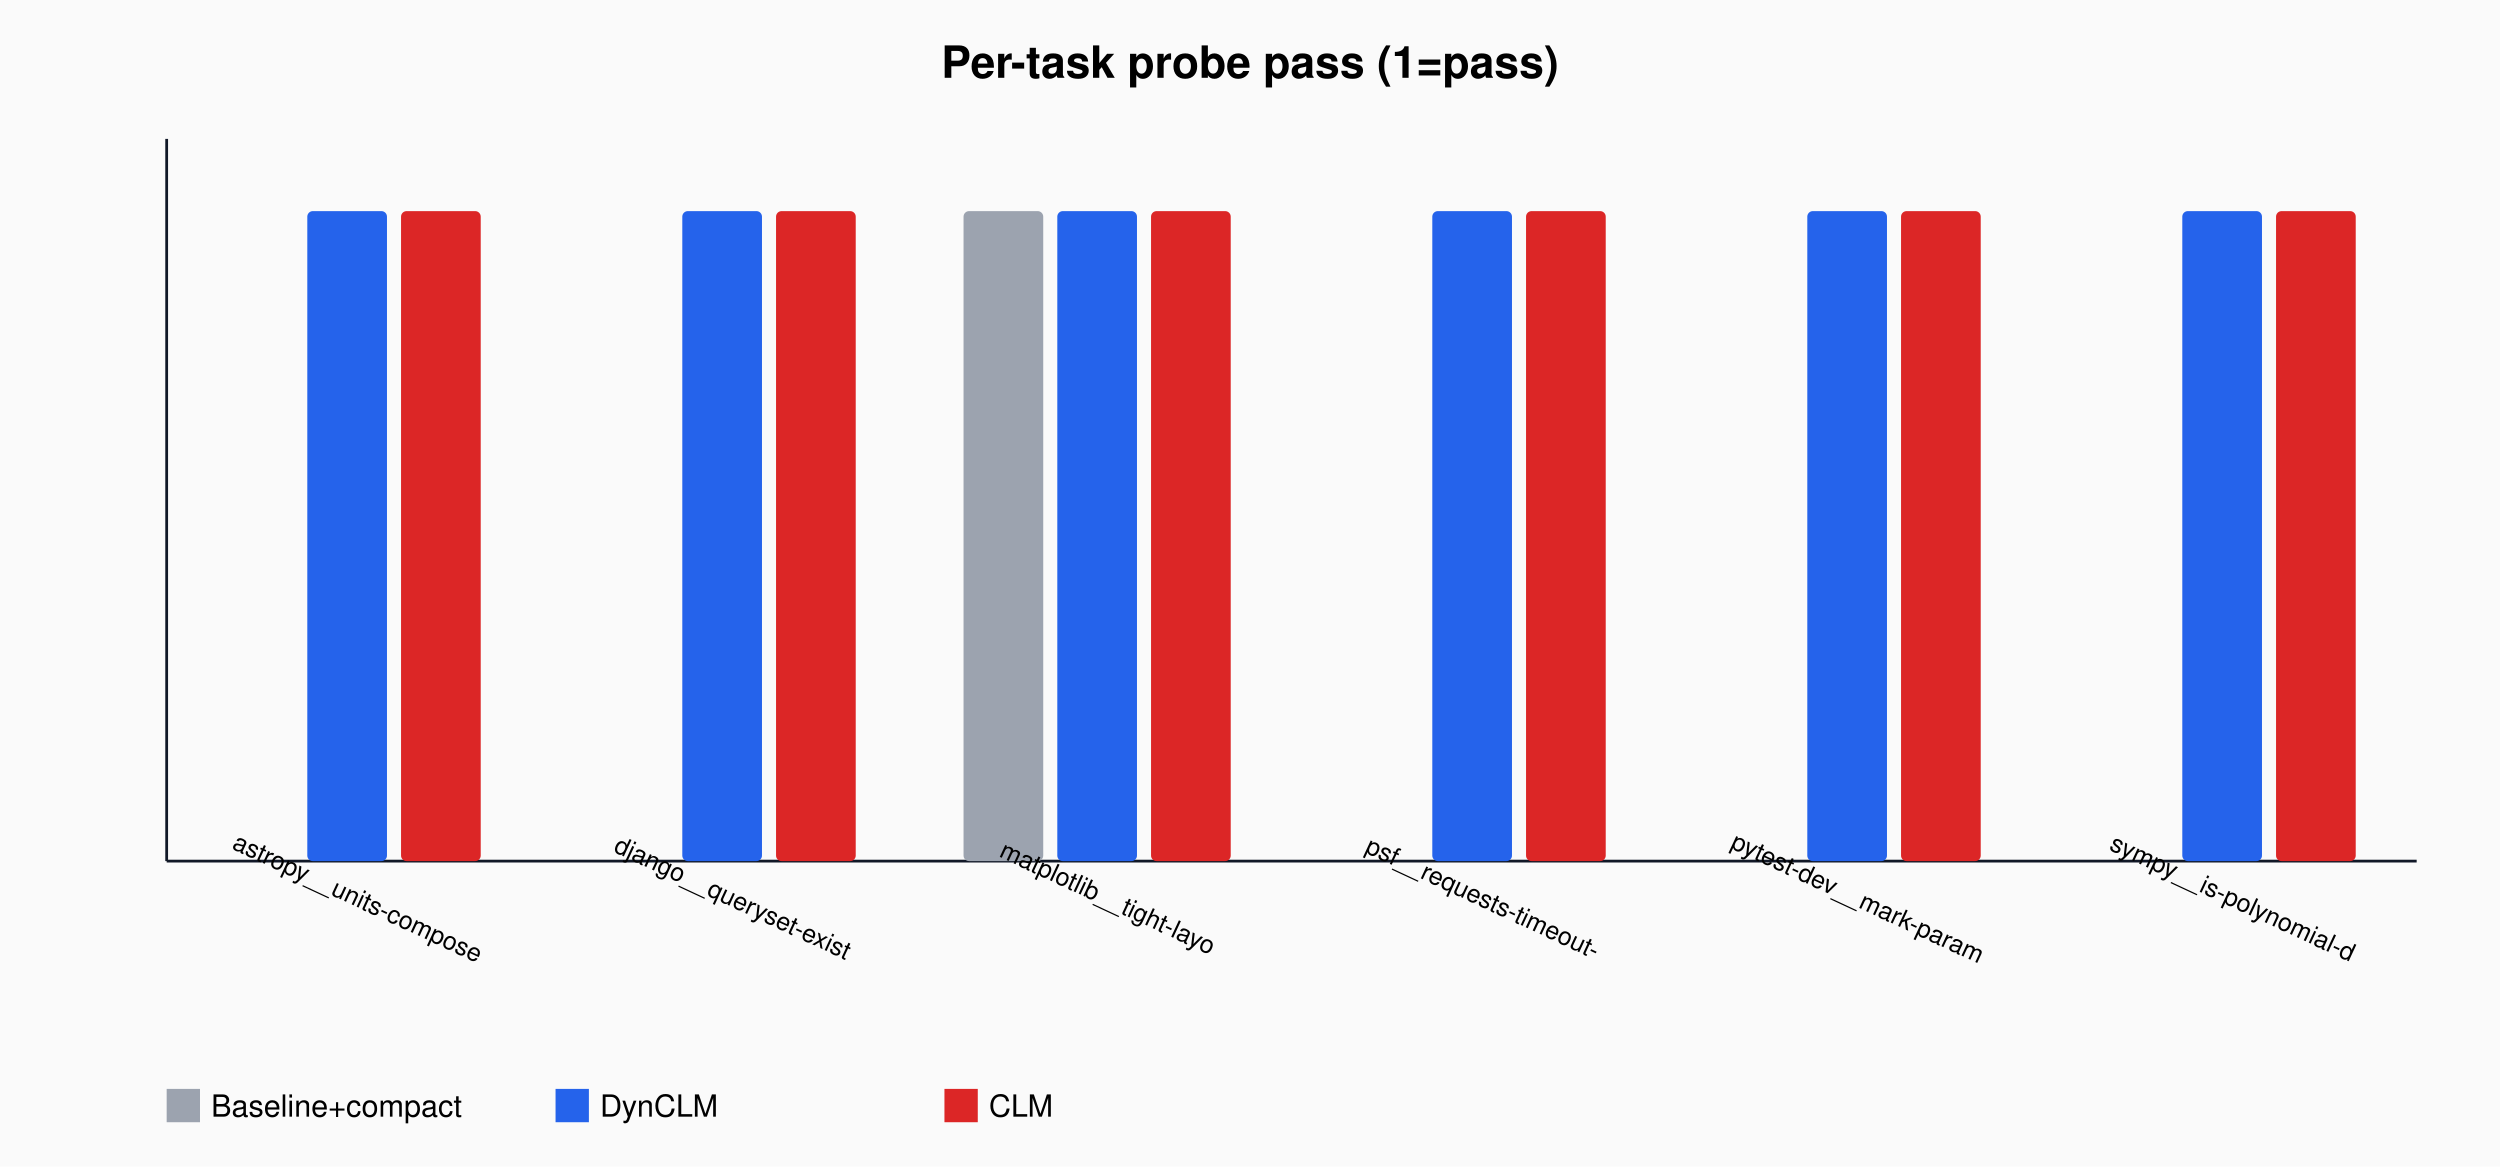
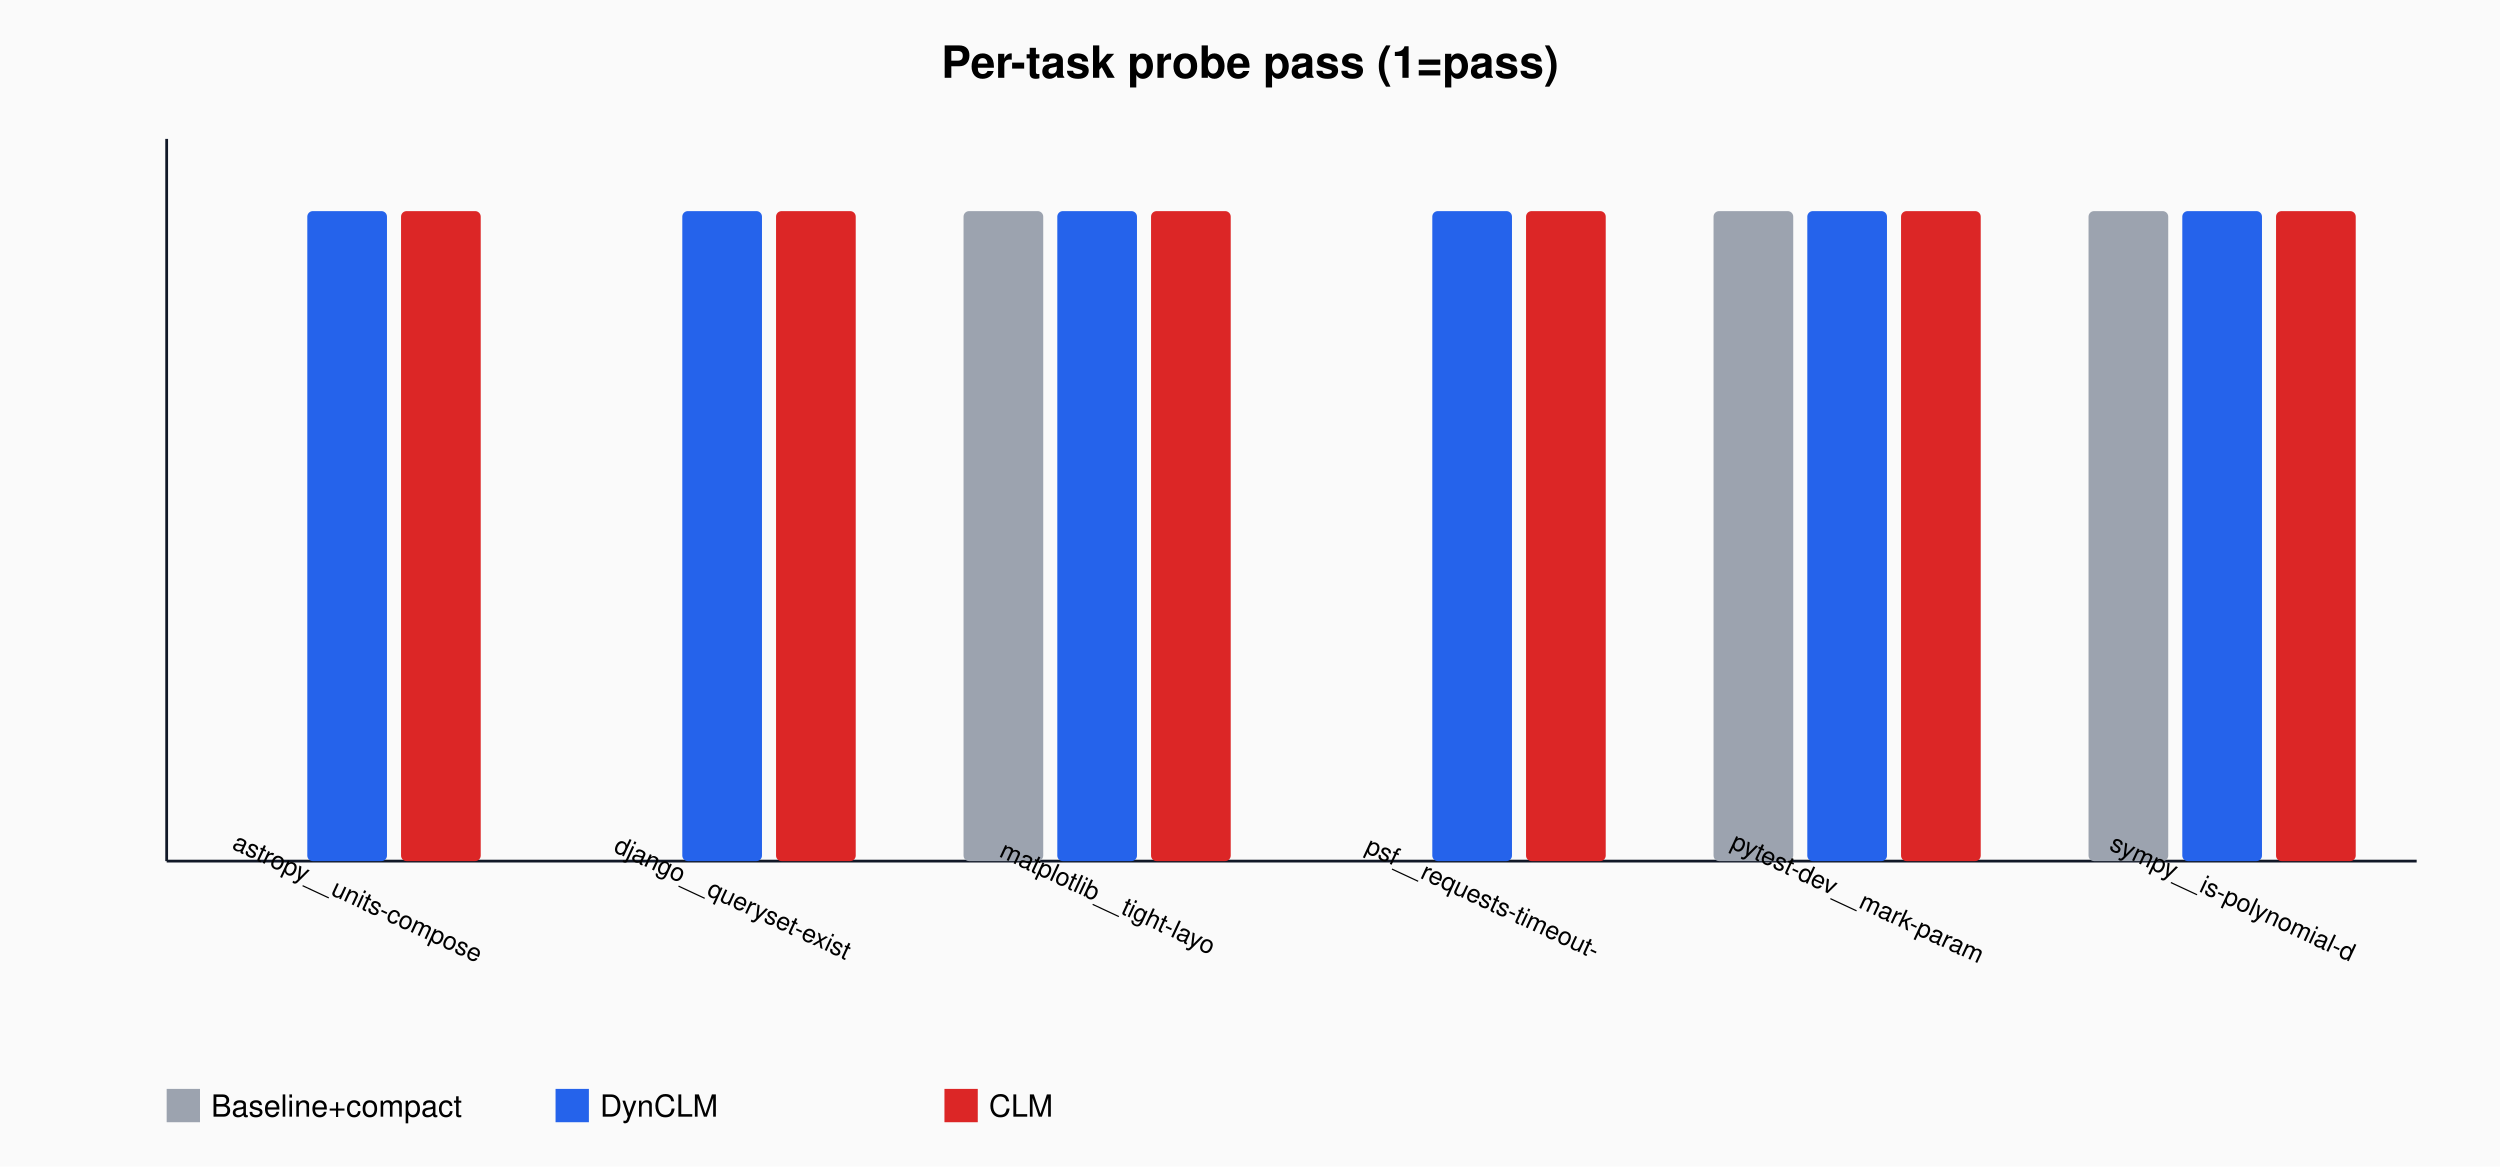
<svg xmlns="http://www.w3.org/2000/svg" width="900" height="420" viewBox="0 0 900 420">
  <rect width="100%" height="100%" fill="#fafafa" />
  <text x="450.0" y="28" text-anchor="middle" font-family="Helvetica,Arial,sans-serif" font-size="16" font-weight="700">Per-task probe pass (1=pass)</text>
  <line x1="60" y1="50" x2="60" y2="310" stroke="#111827" />
  <line x1="60" y1="310" x2="870" y2="310" stroke="#111827" />
  <rect x="76.875" y="310.0" width="28.688" height="0.0" fill="#9ca3af" rx="2" />
  <rect x="110.625" y="76.0" width="28.688" height="234.0" fill="#2563eb" rx="2" />
  <rect x="144.375" y="76.0" width="28.688" height="234.0" fill="#dc2626" rx="2" />
  <text x="127.5" y="326" text-anchor="middle" font-family="Helvetica,Arial,sans-serif" font-size="9" transform="rotate(25 127.5,326)">astropy__units-compose</text>
  <rect x="211.875" y="310.0" width="28.688" height="0.0" fill="#9ca3af" rx="2" />
  <rect x="245.625" y="76.0" width="28.688" height="234.0" fill="#2563eb" rx="2" />
  <rect x="279.375" y="76.0" width="28.688" height="234.0" fill="#dc2626" rx="2" />
  <text x="262.5" y="326" text-anchor="middle" font-family="Helvetica,Arial,sans-serif" font-size="9" transform="rotate(25 262.5,326)">django__queryset-exist</text>
  <rect x="346.875" y="76.0" width="28.688" height="234.0" fill="#9ca3af" rx="2" />
  <rect x="380.625" y="76.0" width="28.688" height="234.0" fill="#2563eb" rx="2" />
  <rect x="414.375" y="76.0" width="28.688" height="234.0" fill="#dc2626" rx="2" />
  <text x="397.5" y="326" text-anchor="middle" font-family="Helvetica,Arial,sans-serif" font-size="9" transform="rotate(25 397.5,326)">matplotlib__tight-layo</text>
  <rect x="481.875" y="310.0" width="28.688" height="0.0" fill="#9ca3af" rx="2" />
  <rect x="515.625" y="76.0" width="28.688" height="234.0" fill="#2563eb" rx="2" />
  <rect x="549.375" y="76.0" width="28.688" height="234.0" fill="#dc2626" rx="2" />
  <text x="532.5" y="326" text-anchor="middle" font-family="Helvetica,Arial,sans-serif" font-size="9" transform="rotate(25 532.5,326)">psf__requests-timeout-</text>
-   <rect x="616.875" y="310.0" width="28.688" height="0.0" fill="#9ca3af" rx="2" />
+   <rect x="616.875" y="76.0" width="28.688" height="234.0" fill="#9ca3af" rx="2" />
  <rect x="650.625" y="76.0" width="28.688" height="234.0" fill="#2563eb" rx="2" />
  <rect x="684.375" y="76.0" width="28.688" height="234.0" fill="#dc2626" rx="2" />
  <text x="667.5" y="326" text-anchor="middle" font-family="Helvetica,Arial,sans-serif" font-size="9" transform="rotate(25 667.5,326)">pytest-dev__mark-param</text>
-   <rect x="751.875" y="310.0" width="28.688" height="0.0" fill="#9ca3af" rx="2" />
+   <rect x="751.875" y="76.0" width="28.688" height="234.0" fill="#9ca3af" rx="2" />
  <rect x="785.625" y="76.0" width="28.688" height="234.0" fill="#2563eb" rx="2" />
  <rect x="819.375" y="76.0" width="28.688" height="234.0" fill="#dc2626" rx="2" />
  <text x="802.5" y="326" text-anchor="middle" font-family="Helvetica,Arial,sans-serif" font-size="9" transform="rotate(25 802.5,326)">sympy__is-polynomial-d</text>
  <rect x="60" y="392" width="12" height="12" fill="#9ca3af" />
  <text x="76" y="402" font-family="Helvetica,Arial,sans-serif" font-size="11">Baseline+compact</text>
  <rect x="200" y="392" width="12" height="12" fill="#2563eb" />
  <text x="216" y="402" font-family="Helvetica,Arial,sans-serif" font-size="11">DynCLM</text>
  <rect x="340" y="392" width="12" height="12" fill="#dc2626" />
  <text x="356" y="402" font-family="Helvetica,Arial,sans-serif" font-size="11">CLM</text>
</svg>
